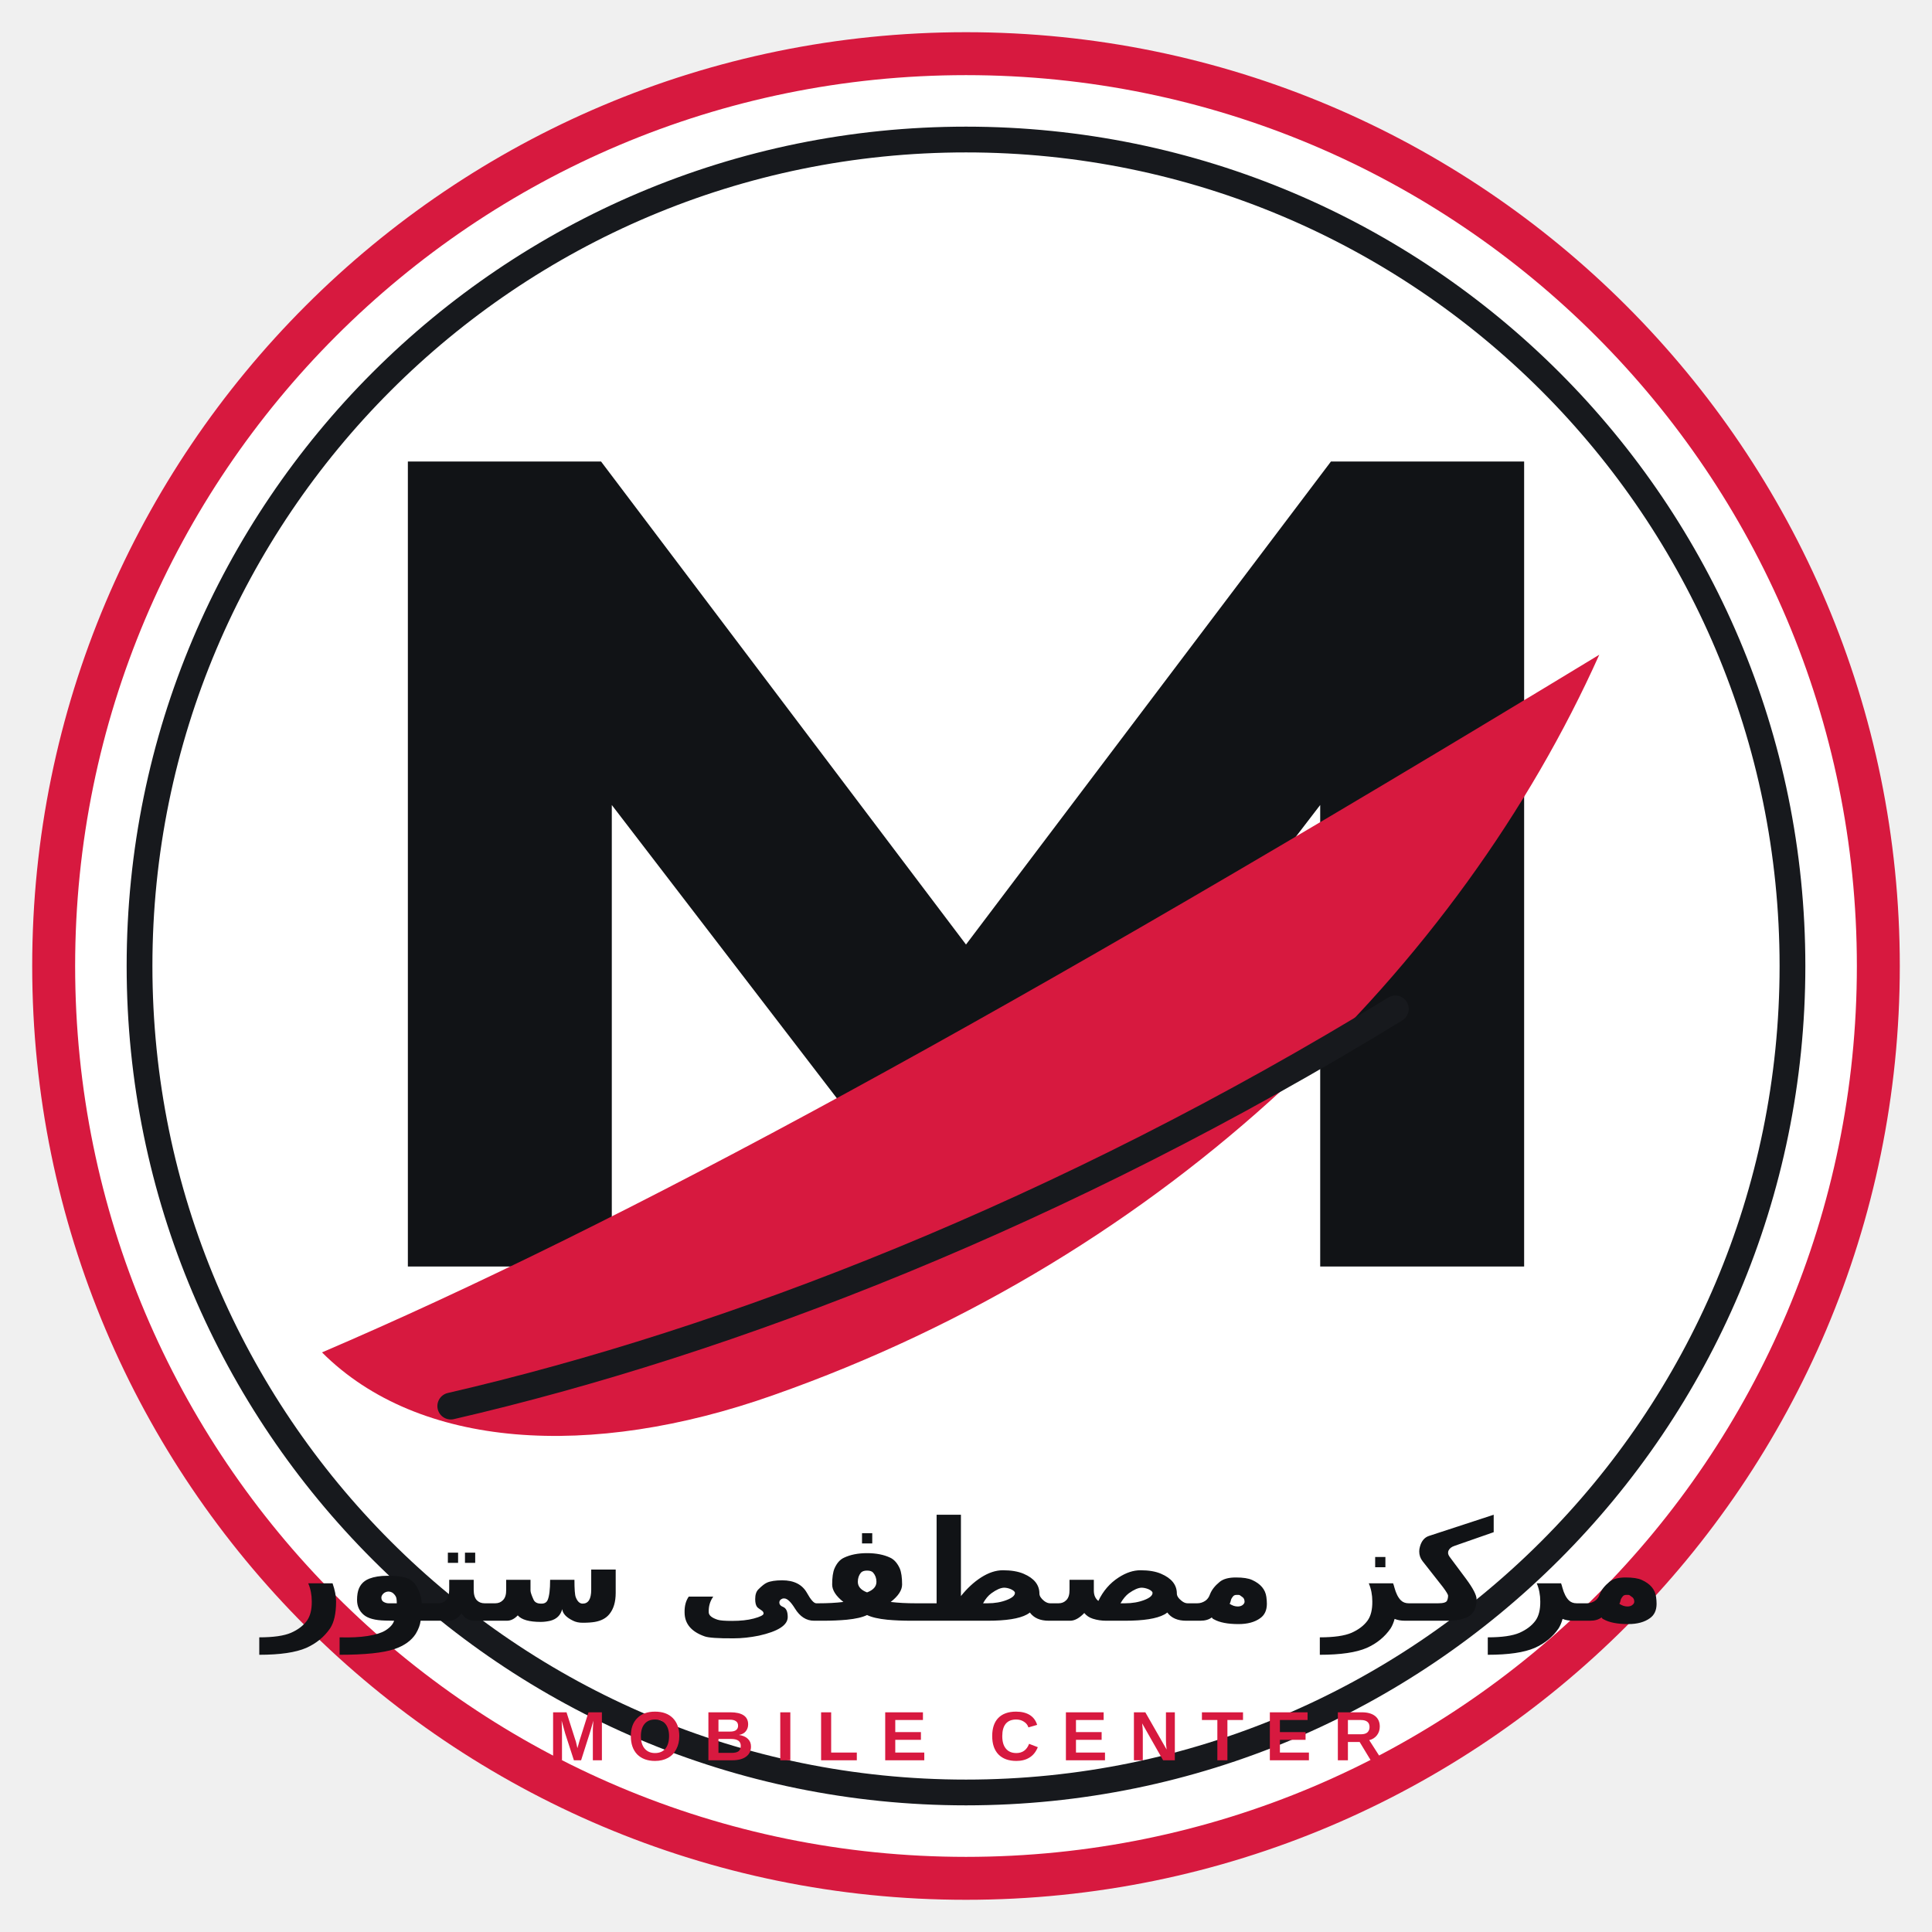
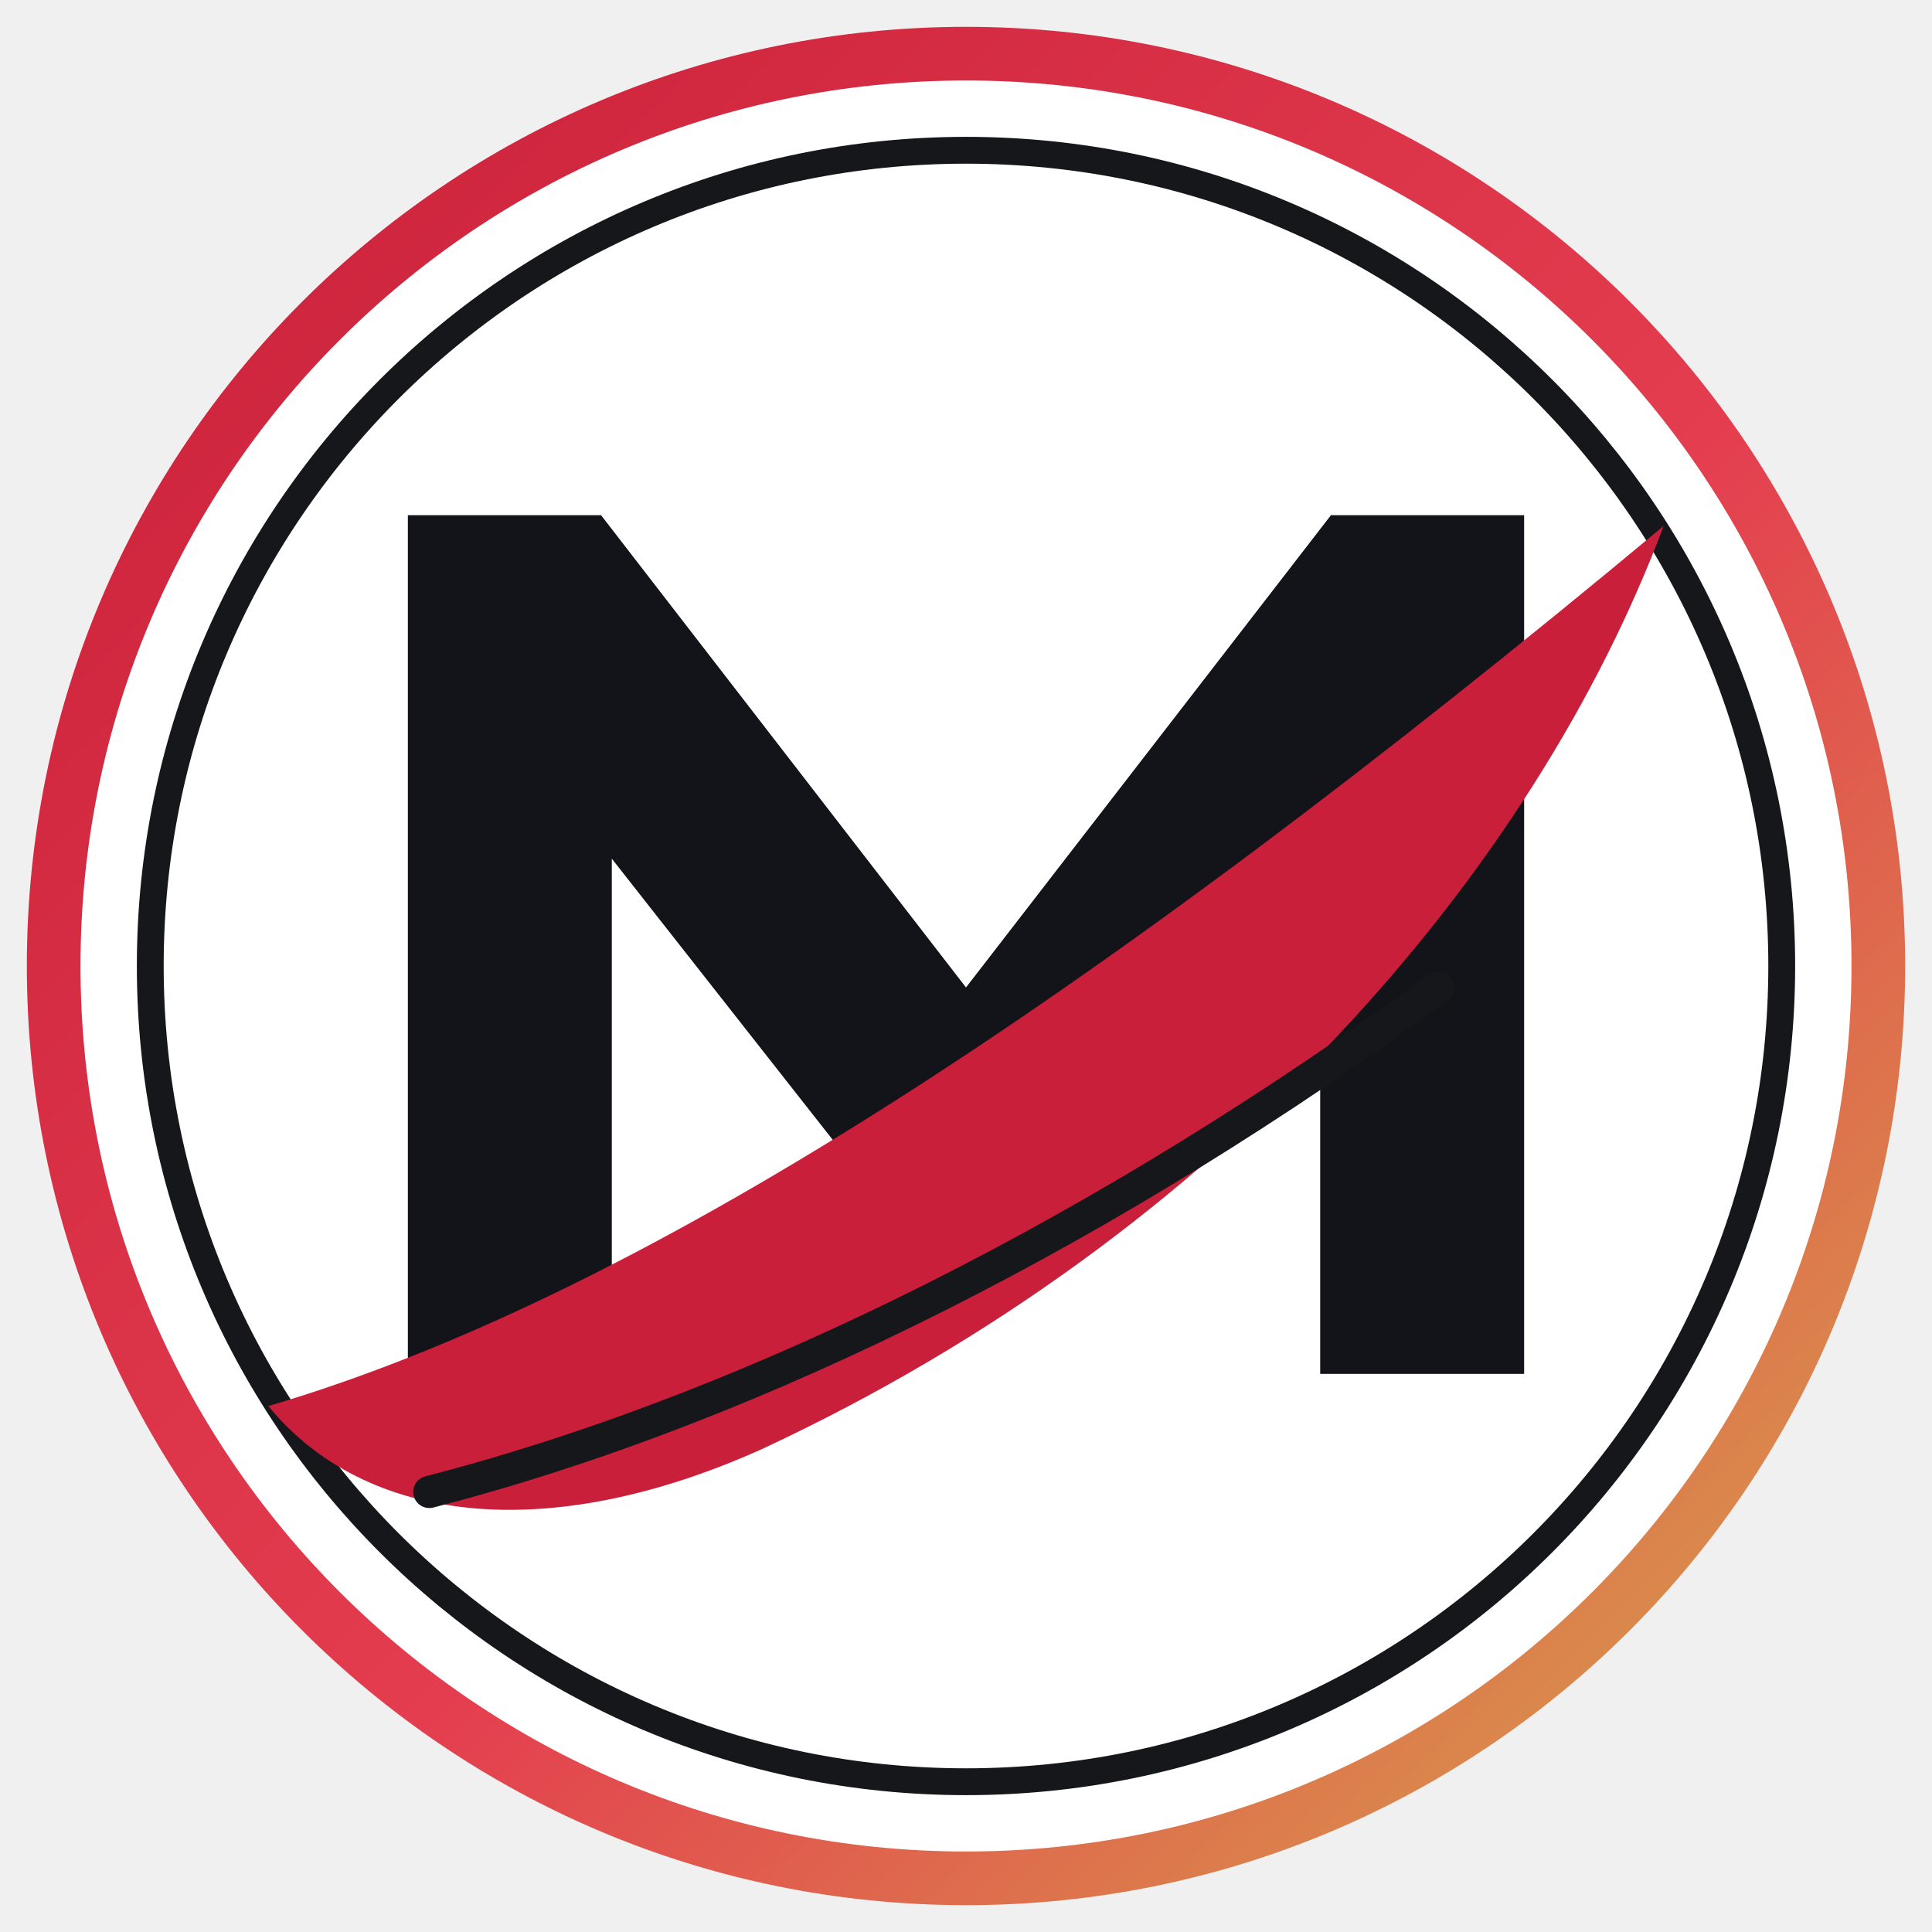
- <svg xmlns="http://www.w3.org/2000/svg" viewBox="0 0 180 180" role="img" aria-label="مركز مصطفى ستور">
-   <circle cx="90" cy="90" r="85" fill="#fff" stroke="#d7193f" stroke-width="4" />
-   <circle cx="90" cy="90" r="77" fill="none" stroke="#17191d" stroke-width="2.4" />
-   <path d="M38 118V43h18l34 45 34-45h18v75h-19V75l-33 43-33-43v43Z" fill="#111316" />
-   <path d="M30 126c28-12 63-31 119-65-13 29-40 56-77 69-17 6-33 5-42-4Z" fill="#d7193f" />
-   <path d="M42 131c26-6 57-18 88-37" fill="none" stroke="#17191d" stroke-width="2.5" stroke-linecap="round" />
-   <text x="90" y="151" text-anchor="middle" font-family="Tahoma,Arial,sans-serif" font-size="13" font-weight="800" fill="#111316">مركز مصطفى ستور</text>
-   <text x="90" y="164" text-anchor="middle" font-family="Arial,sans-serif" font-size="6.5" font-weight="700" letter-spacing="2" fill="#d7193f">MOBILE CENTER</text>
+ <svg xmlns="http://www.w3.org/2000/svg" viewBox="0 0 180 180" role="img" aria-label="شعار مركز مصطفى ستور">
+   <defs>
+     <linearGradient id="ring" x1="0" y1="0" x2="1" y2="1">
+       <stop offset="0" stop-color="#C91F3A" />
+       <stop offset=".56" stop-color="#E43D4F" />
+       <stop offset="1" stop-color="#D6A84A" />
+     </linearGradient>
+   </defs>
+   <circle cx="90" cy="90" r="85" fill="#fff" stroke="url(#ring)" stroke-width="5" />
+   <circle cx="90" cy="90" r="76" fill="#fff" stroke="#15171B" stroke-width="2.5" />
+   <path d="M38 128V48h18l34 44 34-44h18v80h-19V80l-33 42-33-42v48Z" fill="#121419" />
+   <path d="M25 131c34-10 76-37 130-82-12 32-41 66-84 86-20 9-37 7-46-4Z" fill="#C91F3A" />
+   <path d="M40 139c31-8 64-25 94-47" fill="none" stroke="#15171B" stroke-width="3" stroke-linecap="round" />
</svg>
